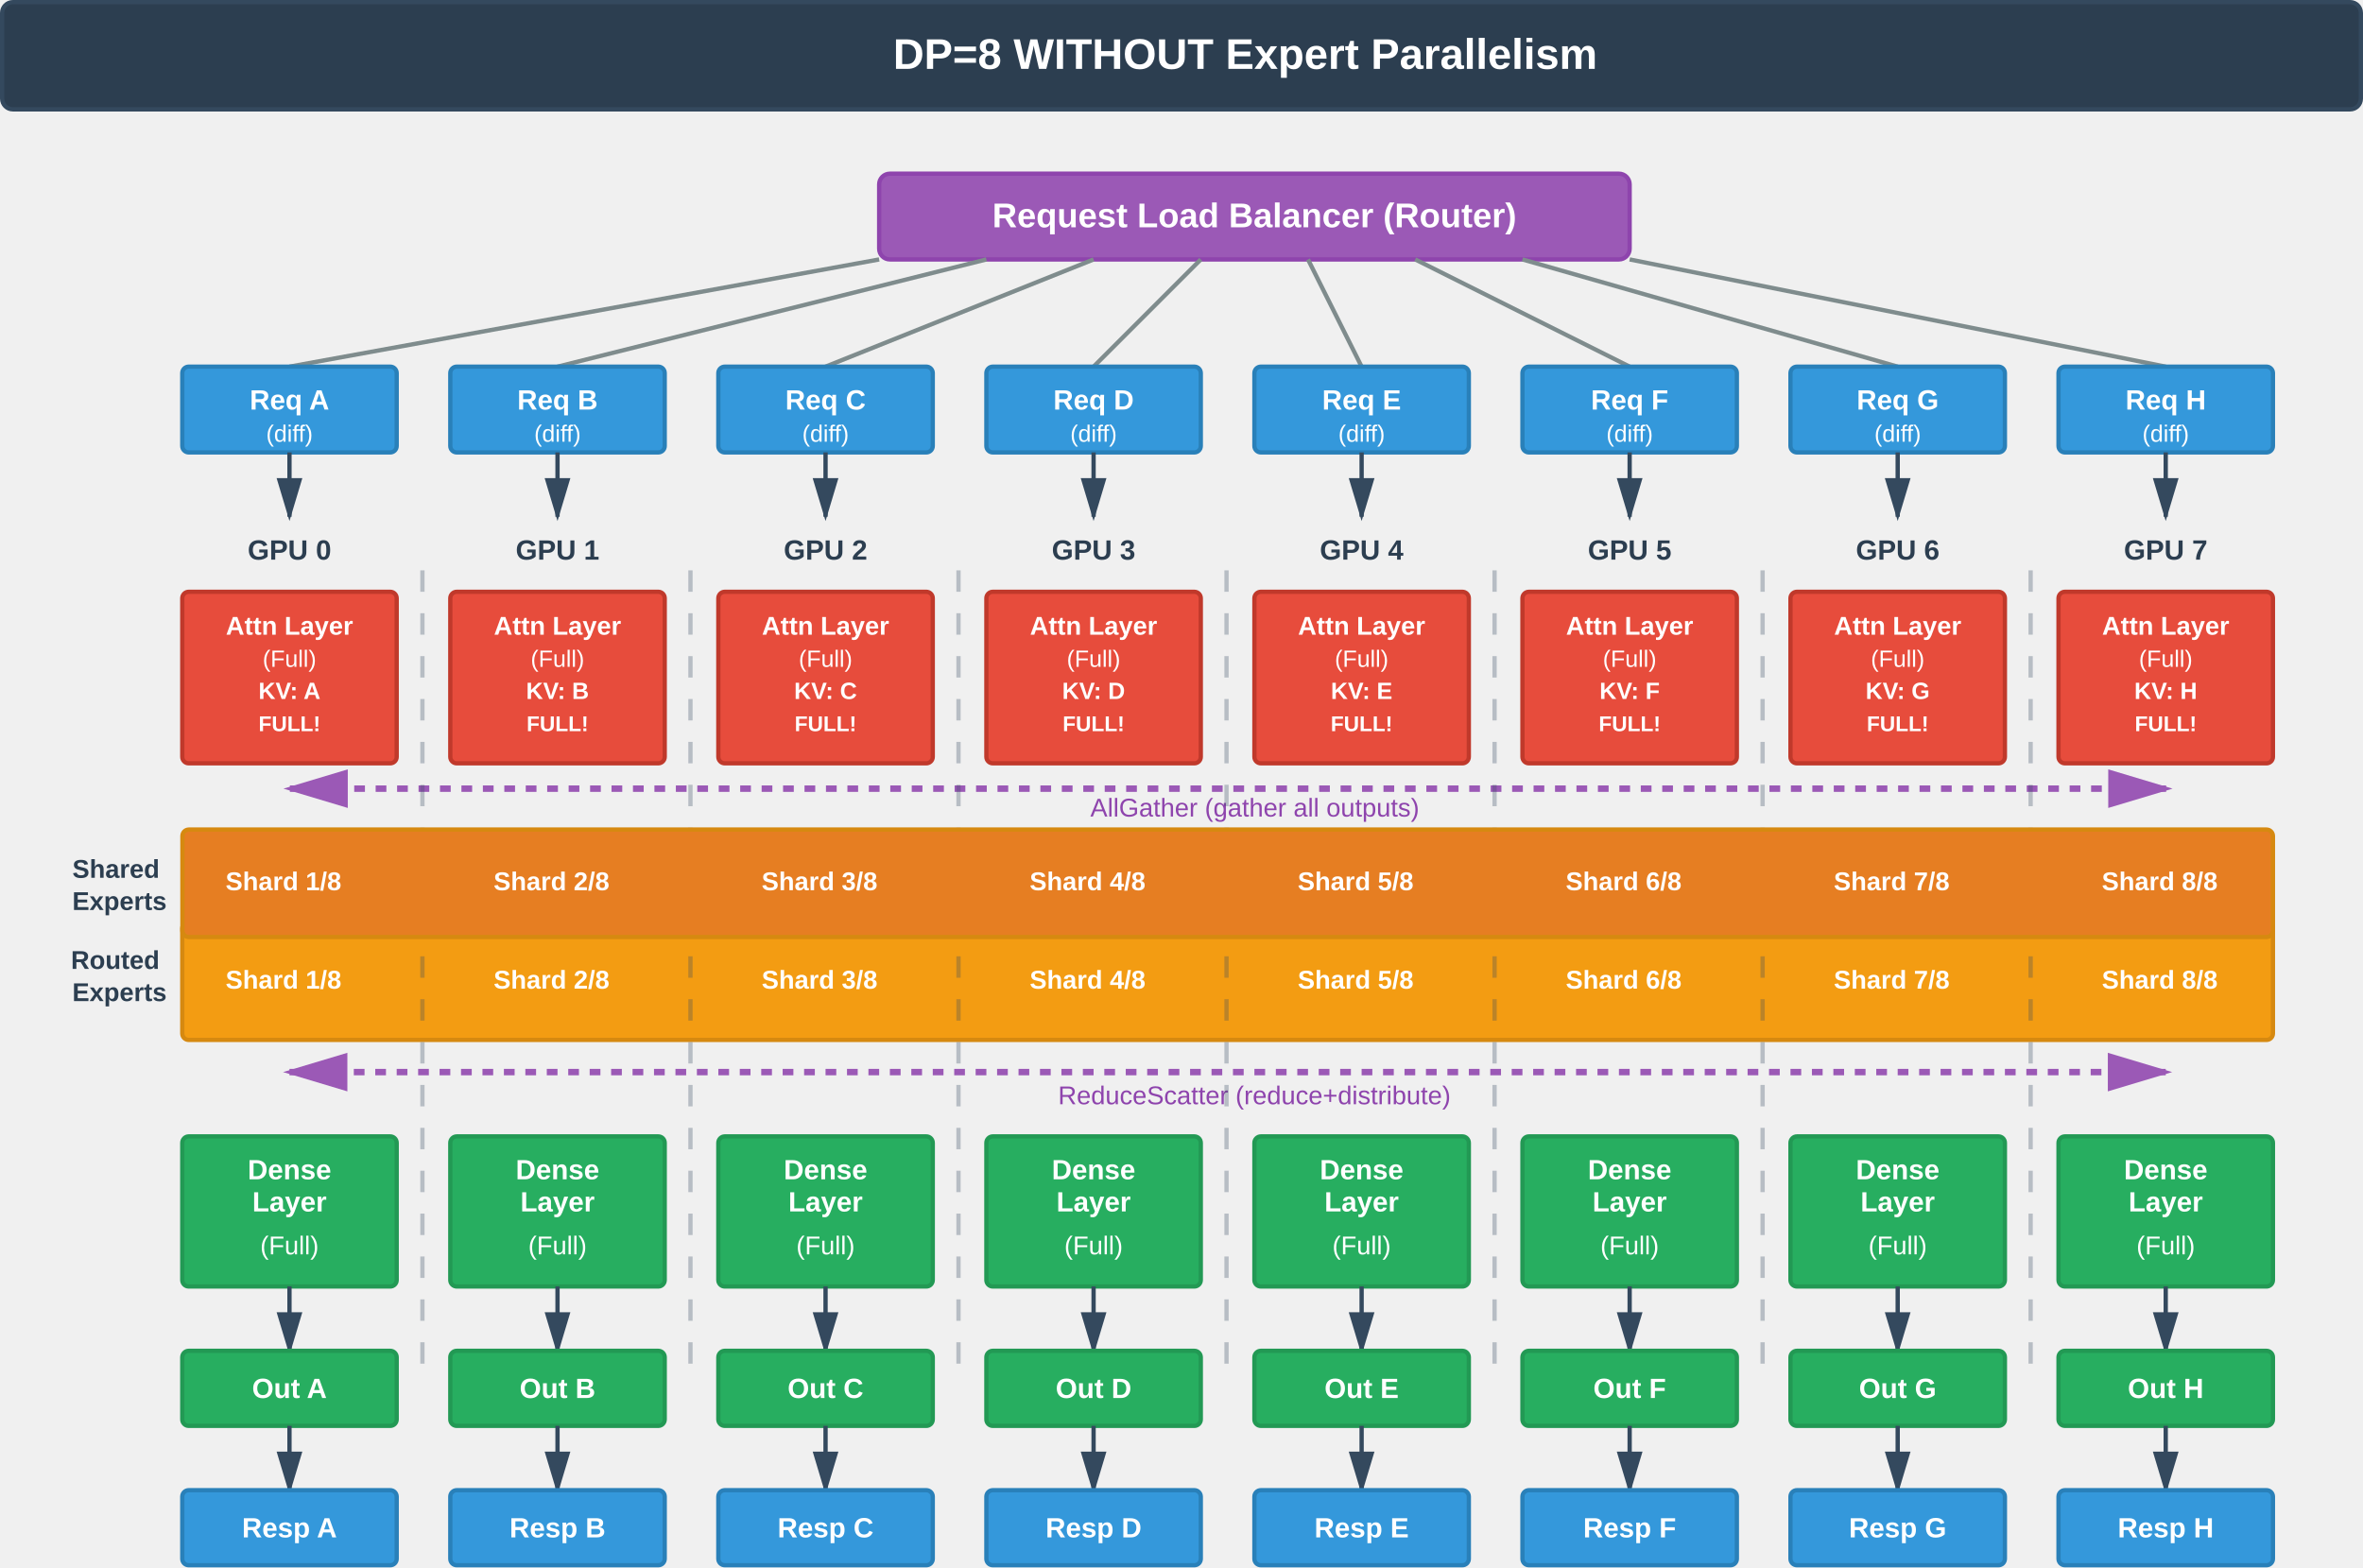
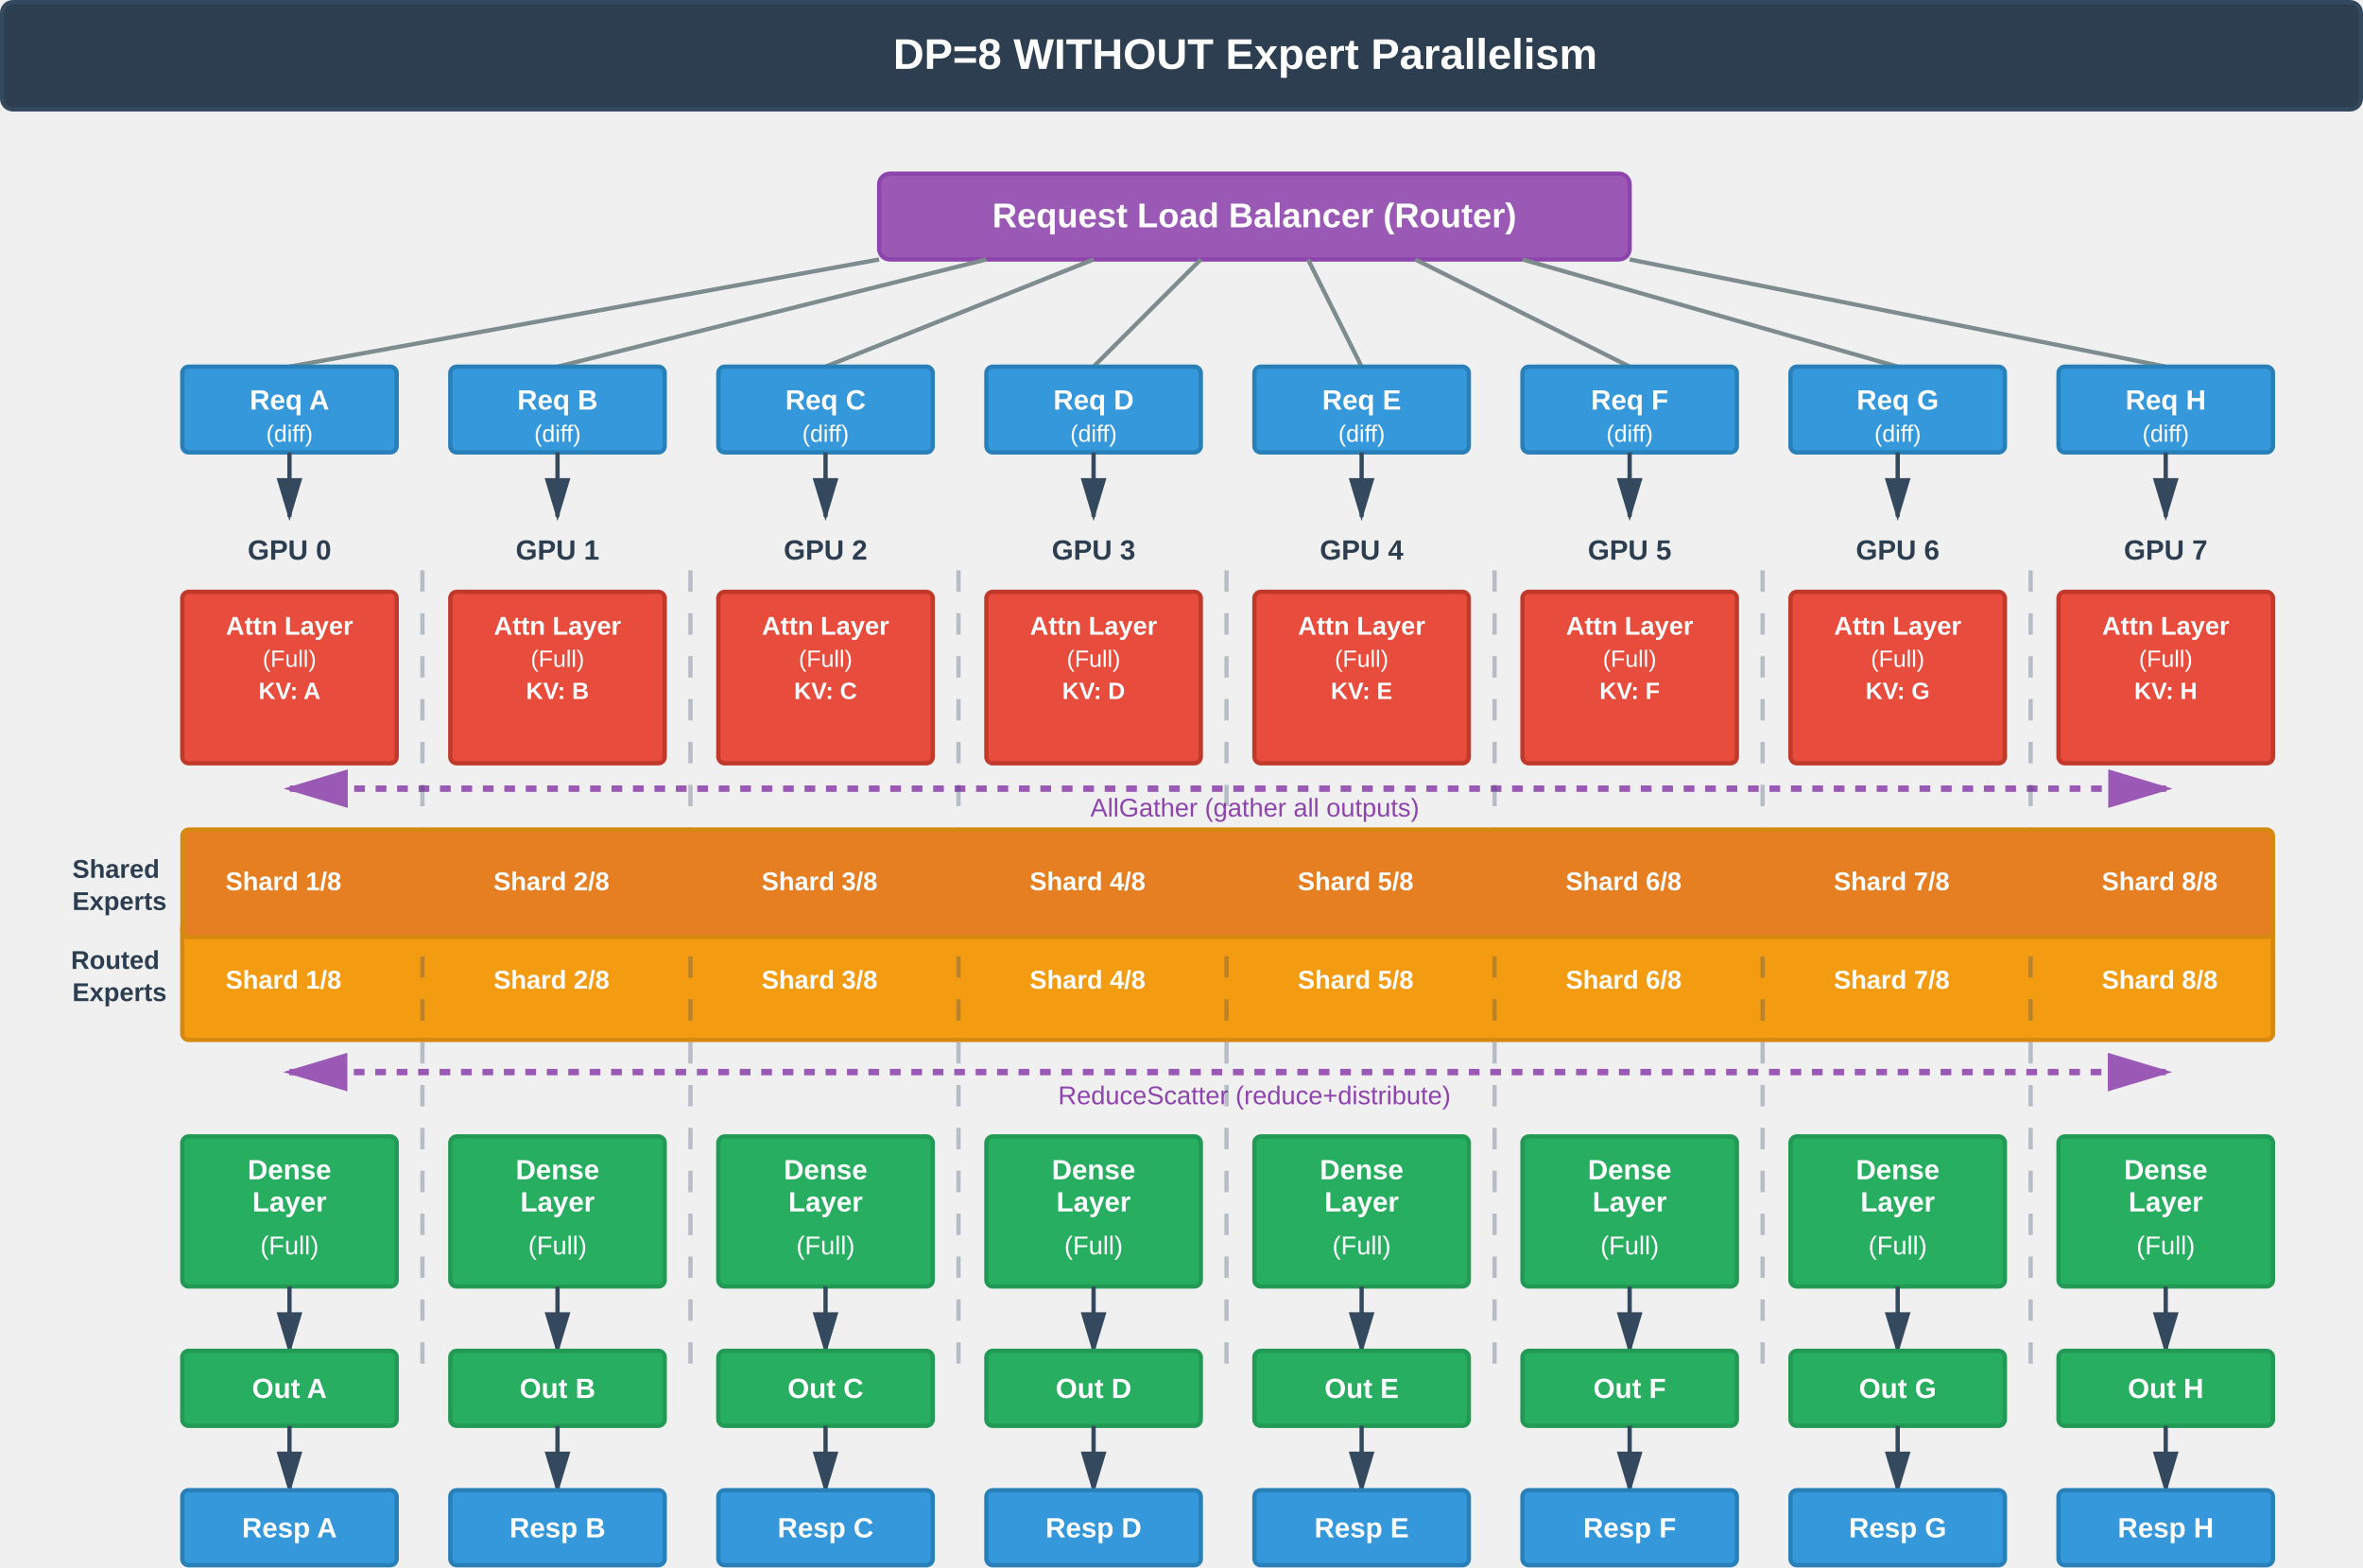
<svg xmlns="http://www.w3.org/2000/svg" viewBox="0 0 1102 731" style="font-size:12px;font-family:Arial" version="1.1" id="svg_dp_without_ep" width="1102" height="731">
  <rect x="1" y="1" width="1100" height="50" fill="#2c3e50" stroke="#34495e" stroke-width="2" rx="5" id="rect_title" />
  <text x="580.73" y="32.122" text-anchor="middle" fill="#ffffff" font-size="20px" font-weight="bold" id="text_title">DP=8 WITHOUT Expert Parallelism</text>
  <rect x="410" y="81" width="350" height="40" fill="#9b59b6" stroke="#8e44ad" stroke-width="2" rx="5" id="rect_lb" />
  <text x="585" y="106" text-anchor="middle" fill="#ffffff" font-weight="bold" font-size="16px" id="text_lb">Request Load Balancer (Router)</text>
  <line x1="410" y1="121" x2="135" y2="171" stroke="#7f8c8d" stroke-width="2" id="line1" />
  <line x1="460" y1="121" x2="260" y2="171" stroke="#7f8c8d" stroke-width="2" id="line2" />
  <line x1="510" y1="121" x2="385" y2="171" stroke="#7f8c8d" stroke-width="2" id="line3" />
  <line x1="560" y1="121" x2="510" y2="171" stroke="#7f8c8d" stroke-width="2" id="line4" />
  <line x1="610" y1="121" x2="635" y2="171" stroke="#7f8c8d" stroke-width="2" id="line5" />
  <line x1="660" y1="121" x2="760" y2="171" stroke="#7f8c8d" stroke-width="2" id="line6" />
  <line x1="710" y1="121" x2="885" y2="171" stroke="#7f8c8d" stroke-width="2" id="line7" />
  <line x1="760" y1="121" x2="1010" y2="171" stroke="#7f8c8d" stroke-width="2" id="line8" />
  <rect x="85" y="171" width="100" height="40" fill="#3498db" stroke="#2980b9" stroke-width="2" rx="3" id="rect_req_a" />
  <text x="135" y="191" text-anchor="middle" fill="#ffffff" font-weight="bold" font-size="13px" id="text_req_a1">Req A</text>
  <text x="135" y="206" text-anchor="middle" fill="#ffffff" font-size="11px" id="text_req_a2">(diff)</text>
  <rect x="210" y="171" width="100" height="40" fill="#3498db" stroke="#2980b9" stroke-width="2" rx="3" id="rect_req_b" />
  <text x="260" y="191" text-anchor="middle" fill="#ffffff" font-weight="bold" font-size="13px" id="text_req_b1">Req B</text>
  <text x="260" y="206" text-anchor="middle" fill="#ffffff" font-size="11px" id="text_req_b2">(diff)</text>
  <rect x="335" y="171" width="100" height="40" fill="#3498db" stroke="#2980b9" stroke-width="2" rx="3" id="rect_req_c" />
  <text x="385" y="191" text-anchor="middle" fill="#ffffff" font-weight="bold" font-size="13px" id="text_req_c1">Req C</text>
  <text x="385" y="206" text-anchor="middle" fill="#ffffff" font-size="11px" id="text_req_c2">(diff)</text>
  <rect x="460" y="171" width="100" height="40" fill="#3498db" stroke="#2980b9" stroke-width="2" rx="3" id="rect_req_d" />
  <text x="510" y="191" text-anchor="middle" fill="#ffffff" font-weight="bold" font-size="13px" id="text_req_d1">Req D</text>
  <text x="510" y="206" text-anchor="middle" fill="#ffffff" font-size="11px" id="text_req_d2">(diff)</text>
  <rect x="585" y="171" width="100" height="40" fill="#3498db" stroke="#2980b9" stroke-width="2" rx="3" id="rect_req_e" />
  <text x="635" y="191" text-anchor="middle" fill="#ffffff" font-weight="bold" font-size="13px" id="text_req_e1">Req E</text>
  <text x="635" y="206" text-anchor="middle" fill="#ffffff" font-size="11px" id="text_req_e2">(diff)</text>
  <rect x="710" y="171" width="100" height="40" fill="#3498db" stroke="#2980b9" stroke-width="2" rx="3" id="rect_req_f" />
  <text x="760" y="191" text-anchor="middle" fill="#ffffff" font-weight="bold" font-size="13px" id="text_req_f1">Req F</text>
  <text x="760" y="206" text-anchor="middle" fill="#ffffff" font-size="11px" id="text_req_f2">(diff)</text>
  <rect x="835" y="171" width="100" height="40" fill="#3498db" stroke="#2980b9" stroke-width="2" rx="3" id="rect_req_g" />
  <text x="885" y="191" text-anchor="middle" fill="#ffffff" font-weight="bold" font-size="13px" id="text_req_g1">Req G</text>
  <text x="885" y="206" text-anchor="middle" fill="#ffffff" font-size="11px" id="text_req_g2">(diff)</text>
  <rect x="960" y="171" width="100" height="40" fill="#3498db" stroke="#2980b9" stroke-width="2" rx="3" id="rect_req_h" />
  <text x="1010" y="191" text-anchor="middle" fill="#ffffff" font-weight="bold" font-size="13px" id="text_req_h1">Req H</text>
  <text x="1010" y="206" text-anchor="middle" fill="#ffffff" font-size="11px" id="text_req_h2">(diff)</text>
  <line x1="135" y1="211" x2="135" y2="241" stroke="#34495e" stroke-width="2" marker-end="url(#arrow)" id="arrow1" />
  <line x1="260" y1="211" x2="260" y2="241" stroke="#34495e" stroke-width="2" marker-end="url(#arrow)" id="arrow2" />
  <line x1="385" y1="211" x2="385" y2="241" stroke="#34495e" stroke-width="2" marker-end="url(#arrow)" id="arrow3" />
  <line x1="510" y1="211" x2="510" y2="241" stroke="#34495e" stroke-width="2" marker-end="url(#arrow)" id="arrow4" />
  <line x1="635" y1="211" x2="635" y2="241" stroke="#34495e" stroke-width="2" marker-end="url(#arrow)" id="arrow5" />
  <line x1="760" y1="211" x2="760" y2="241" stroke="#34495e" stroke-width="2" marker-end="url(#arrow)" id="arrow6" />
  <line x1="885" y1="211" x2="885" y2="241" stroke="#34495e" stroke-width="2" marker-end="url(#arrow)" id="arrow7" />
  <line x1="1010" y1="211" x2="1010" y2="241" stroke="#34495e" stroke-width="2" marker-end="url(#arrow)" id="arrow8" />
  <text x="135" y="261" text-anchor="middle" fill="#2c3e50" font-size="13px" font-weight="bold" id="gpu0">GPU 0</text>
  <text x="260" y="261" text-anchor="middle" fill="#2c3e50" font-size="13px" font-weight="bold" id="gpu1">GPU 1</text>
  <text x="385" y="261" text-anchor="middle" fill="#2c3e50" font-size="13px" font-weight="bold" id="gpu2">GPU 2</text>
  <text x="510" y="261" text-anchor="middle" fill="#2c3e50" font-size="13px" font-weight="bold" id="gpu3">GPU 3</text>
  <text x="635" y="261" text-anchor="middle" fill="#2c3e50" font-size="13px" font-weight="bold" id="gpu4">GPU 4</text>
  <text x="760" y="261" text-anchor="middle" fill="#2c3e50" font-size="13px" font-weight="bold" id="gpu5">GPU 5</text>
  <text x="885" y="261" text-anchor="middle" fill="#2c3e50" font-size="13px" font-weight="bold" id="gpu6">GPU 6</text>
  <text x="1010" y="261" text-anchor="middle" fill="#2c3e50" font-size="13px" font-weight="bold" id="gpu7">GPU 7</text>
  <rect x="85" y="276" width="100" height="80" fill="#e74c3c" stroke="#c0392b" stroke-width="2" rx="3" id="rect_attn0" />
  <text x="135" y="296" text-anchor="middle" fill="#ffffff" font-size="12px" font-weight="bold" id="attn0_1">Attn Layer</text>
  <text x="135" y="311" text-anchor="middle" fill="#ffffff" font-size="11px" id="attn0_2">(Full)</text>
  <text x="135" y="326" text-anchor="middle" fill="#ffffff" font-size="11px" font-weight="bold" id="attn0_3">KV: A</text>
-   <text x="135" y="341" text-anchor="middle" fill="#ffffff" font-size="10px" font-weight="bold" id="attn0_4">FULL!</text>
  <rect x="210" y="276" width="100" height="80" fill="#e74c3c" stroke="#c0392b" stroke-width="2" rx="3" id="rect_attn1" />
  <text x="260" y="296" text-anchor="middle" fill="#ffffff" font-size="12px" font-weight="bold" id="attn1_1">Attn Layer</text>
  <text x="260" y="311" text-anchor="middle" fill="#ffffff" font-size="11px" id="attn1_2">(Full)</text>
  <text x="260" y="326" text-anchor="middle" fill="#ffffff" font-size="11px" font-weight="bold" id="attn1_3">KV: B</text>
-   <text x="260" y="341" text-anchor="middle" fill="#ffffff" font-size="10px" font-weight="bold" id="attn1_4">FULL!</text>
  <rect x="335" y="276" width="100" height="80" fill="#e74c3c" stroke="#c0392b" stroke-width="2" rx="3" id="rect_attn2" />
  <text x="385" y="296" text-anchor="middle" fill="#ffffff" font-size="12px" font-weight="bold" id="attn2_1">Attn Layer</text>
  <text x="385" y="311" text-anchor="middle" fill="#ffffff" font-size="11px" id="attn2_2">(Full)</text>
  <text x="385" y="326" text-anchor="middle" fill="#ffffff" font-size="11px" font-weight="bold" id="attn2_3">KV: C</text>
-   <text x="385" y="341" text-anchor="middle" fill="#ffffff" font-size="10px" font-weight="bold" id="attn2_4">FULL!</text>
  <rect x="460" y="276" width="100" height="80" fill="#e74c3c" stroke="#c0392b" stroke-width="2" rx="3" id="rect_attn3" />
  <text x="510" y="296" text-anchor="middle" fill="#ffffff" font-size="12px" font-weight="bold" id="attn3_1">Attn Layer</text>
  <text x="510" y="311" text-anchor="middle" fill="#ffffff" font-size="11px" id="attn3_2">(Full)</text>
  <text x="510" y="326" text-anchor="middle" fill="#ffffff" font-size="11px" font-weight="bold" id="attn3_3">KV: D</text>
-   <text x="510" y="341" text-anchor="middle" fill="#ffffff" font-size="10px" font-weight="bold" id="attn3_4">FULL!</text>
  <rect x="585" y="276" width="100" height="80" fill="#e74c3c" stroke="#c0392b" stroke-width="2" rx="3" id="rect_attn4" />
  <text x="635" y="296" text-anchor="middle" fill="#ffffff" font-size="12px" font-weight="bold" id="attn4_1">Attn Layer</text>
  <text x="635" y="311" text-anchor="middle" fill="#ffffff" font-size="11px" id="attn4_2">(Full)</text>
  <text x="635" y="326" text-anchor="middle" fill="#ffffff" font-size="11px" font-weight="bold" id="attn4_3">KV: E</text>
-   <text x="635" y="341" text-anchor="middle" fill="#ffffff" font-size="10px" font-weight="bold" id="attn4_4">FULL!</text>
  <rect x="710" y="276" width="100" height="80" fill="#e74c3c" stroke="#c0392b" stroke-width="2" rx="3" id="rect_attn5" />
  <text x="760" y="296" text-anchor="middle" fill="#ffffff" font-size="12px" font-weight="bold" id="attn5_1">Attn Layer</text>
  <text x="760" y="311" text-anchor="middle" fill="#ffffff" font-size="11px" id="attn5_2">(Full)</text>
  <text x="760" y="326" text-anchor="middle" fill="#ffffff" font-size="11px" font-weight="bold" id="attn5_3">KV: F</text>
-   <text x="760" y="341" text-anchor="middle" fill="#ffffff" font-size="10px" font-weight="bold" id="attn5_4">FULL!</text>
  <rect x="835" y="276" width="100" height="80" fill="#e74c3c" stroke="#c0392b" stroke-width="2" rx="3" id="rect_attn6" />
  <text x="885" y="296" text-anchor="middle" fill="#ffffff" font-size="12px" font-weight="bold" id="attn6_1">Attn Layer</text>
  <text x="885" y="311" text-anchor="middle" fill="#ffffff" font-size="11px" id="attn6_2">(Full)</text>
  <text x="885" y="326" text-anchor="middle" fill="#ffffff" font-size="11px" font-weight="bold" id="attn6_3">KV: G</text>
-   <text x="885" y="341" text-anchor="middle" fill="#ffffff" font-size="10px" font-weight="bold" id="attn6_4">FULL!</text>
  <rect x="960" y="276" width="100" height="80" fill="#e74c3c" stroke="#c0392b" stroke-width="2" rx="3" id="rect_attn7" />
  <text x="1010" y="296" text-anchor="middle" fill="#ffffff" font-size="12px" font-weight="bold" id="attn7_1">Attn Layer</text>
  <text x="1010" y="311" text-anchor="middle" fill="#ffffff" font-size="11px" id="attn7_2">(Full)</text>
  <text x="1010" y="326" text-anchor="middle" fill="#ffffff" font-size="11px" font-weight="bold" id="attn7_3">KV: H</text>
-   <text x="1010" y="341" text-anchor="middle" fill="#ffffff" font-size="10px" font-weight="bold" id="attn7_4">FULL!</text>
  <rect x="85" y="430" width="975" height="55" fill="#f39c12" stroke="#d68910" stroke-width="2" rx="3" id="rect_routed" />
  <text x="77.742" y="451.882" text-anchor="end" fill="#2c3e50" font-size="10px" font-weight="bold" id="routed_label1" style="font-size:12px">
    <tspan id="tspan3" x="77.742" y="451.882">Routed</tspan>
    <tspan id="tspan4" x="77.742" y="466.882">Experts</tspan>
  </text>
  <line x1="135" y1="500" x2="1010" y2="500" stroke="#9b59b6" stroke-width="3" stroke-dasharray="5, 5" marker-start="url(#arrowhead-left)" marker-end="url(#arrowhead-purple)" id="allreduce_routed" />
  <text x="585" y="515" text-anchor="middle" fill="#8e44ad" font-size="12px" font-weight="normal" id="allreduce_text">ReduceScatter (reduce+distribute)</text>
  <line x1="135.192" y1="367.815" x2="1010.192" y2="367.815" stroke="#9b59b6" stroke-width="3" stroke-dasharray="5, 5" marker-start="url(#arrowhead-left-0)" marker-end="url(#arrowhead-purple-4)" id="allreduce_routed-2" style="font-size:12px;font-family:Arial;marker-start:url(#arrowhead-left-0);marker-end:url(#arrowhead-purple-4)" />
  <text x="585.192" y="380.815" text-anchor="middle" fill="#8e44ad" font-size="12px" font-weight="normal" id="allreduce_text-4" style="font-size:12px;font-family:Arial">AllGather (gather all outputs)</text>
  <rect x="85" y="530" width="100" height="70" fill="#27ae60" stroke="#229954" stroke-width="2" rx="3" id="rect_dense0" />
  <text x="135" y="550" text-anchor="middle" fill="#ffffff" font-size="13px" font-weight="bold" id="dense0_1">Dense</text>
  <text x="135" y="565" text-anchor="middle" fill="#ffffff" font-size="13px" font-weight="bold" id="dense0_2">Layer</text>
  <text x="135" y="585" text-anchor="middle" fill="#ffffff" font-size="12px" id="dense0_3">(Full)</text>
  <rect x="210" y="530" width="100" height="70" fill="#27ae60" stroke="#229954" stroke-width="2" rx="3" id="rect_dense1" />
  <text x="260" y="550" text-anchor="middle" fill="#ffffff" font-size="13px" font-weight="bold" id="dense1_1">Dense</text>
  <text x="260" y="565" text-anchor="middle" fill="#ffffff" font-size="13px" font-weight="bold" id="dense1_2">Layer</text>
  <text x="260" y="585" text-anchor="middle" fill="#ffffff" font-size="12px" id="dense1_3">(Full)</text>
  <rect x="335" y="530" width="100" height="70" fill="#27ae60" stroke="#229954" stroke-width="2" rx="3" id="rect_dense2" />
  <text x="385" y="550" text-anchor="middle" fill="#ffffff" font-size="13px" font-weight="bold" id="dense2_1">Dense</text>
  <text x="385" y="565" text-anchor="middle" fill="#ffffff" font-size="13px" font-weight="bold" id="dense2_2">Layer</text>
  <text x="385" y="585" text-anchor="middle" fill="#ffffff" font-size="12px" id="dense2_3">(Full)</text>
  <rect x="460" y="530" width="100" height="70" fill="#27ae60" stroke="#229954" stroke-width="2" rx="3" id="rect_dense3" />
  <text x="510" y="550" text-anchor="middle" fill="#ffffff" font-size="13px" font-weight="bold" id="dense3_1">Dense</text>
  <text x="510" y="565" text-anchor="middle" fill="#ffffff" font-size="13px" font-weight="bold" id="dense3_2">Layer</text>
  <text x="510" y="585" text-anchor="middle" fill="#ffffff" font-size="12px" id="dense3_3">(Full)</text>
  <rect x="585" y="530" width="100" height="70" fill="#27ae60" stroke="#229954" stroke-width="2" rx="3" id="rect_dense4" />
  <text x="635" y="550" text-anchor="middle" fill="#ffffff" font-size="13px" font-weight="bold" id="dense4_1">Dense</text>
  <text x="635" y="565" text-anchor="middle" fill="#ffffff" font-size="13px" font-weight="bold" id="dense4_2">Layer</text>
  <text x="635" y="585" text-anchor="middle" fill="#ffffff" font-size="12px" id="dense4_3">(Full)</text>
  <rect x="710" y="530" width="100" height="70" fill="#27ae60" stroke="#229954" stroke-width="2" rx="3" id="rect_dense5" />
  <text x="760" y="550" text-anchor="middle" fill="#ffffff" font-size="13px" font-weight="bold" id="dense5_1">Dense</text>
  <text x="760" y="565" text-anchor="middle" fill="#ffffff" font-size="13px" font-weight="bold" id="dense5_2">Layer</text>
  <text x="760" y="585" text-anchor="middle" fill="#ffffff" font-size="12px" id="dense5_3">(Full)</text>
  <rect x="835" y="530" width="100" height="70" fill="#27ae60" stroke="#229954" stroke-width="2" rx="3" id="rect_dense6" />
  <text x="885" y="550" text-anchor="middle" fill="#ffffff" font-size="13px" font-weight="bold" id="dense6_1">Dense</text>
  <text x="885" y="565" text-anchor="middle" fill="#ffffff" font-size="13px" font-weight="bold" id="dense6_2">Layer</text>
  <text x="885" y="585" text-anchor="middle" fill="#ffffff" font-size="12px" id="dense6_3">(Full)</text>
  <rect x="960" y="530" width="100" height="70" fill="#27ae60" stroke="#229954" stroke-width="2" rx="3" id="rect_dense7" />
  <text x="1010" y="550" text-anchor="middle" fill="#ffffff" font-size="13px" font-weight="bold" id="dense7_1">Dense</text>
  <text x="1010" y="565" text-anchor="middle" fill="#ffffff" font-size="13px" font-weight="bold" id="dense7_2">Layer</text>
  <text x="1010" y="585" text-anchor="middle" fill="#ffffff" font-size="12px" id="dense7_3">(Full)</text>
  <line x1="135" y1="600" x2="135" y2="630" stroke="#34495e" stroke-width="2" marker-end="url(#arrow)" id="arrow_out1" />
  <line x1="260" y1="600" x2="260" y2="630" stroke="#34495e" stroke-width="2" marker-end="url(#arrow)" id="arrow_out2" />
  <line x1="385" y1="600" x2="385" y2="630" stroke="#34495e" stroke-width="2" marker-end="url(#arrow)" id="arrow_out3" />
  <line x1="510" y1="600" x2="510" y2="630" stroke="#34495e" stroke-width="2" marker-end="url(#arrow)" id="arrow_out4" />
  <line x1="635" y1="600" x2="635" y2="630" stroke="#34495e" stroke-width="2" marker-end="url(#arrow)" id="arrow_out5" />
  <line x1="760" y1="600" x2="760" y2="630" stroke="#34495e" stroke-width="2" marker-end="url(#arrow)" id="arrow_out6" />
  <line x1="885" y1="600" x2="885" y2="630" stroke="#34495e" stroke-width="2" marker-end="url(#arrow)" id="arrow_out7" />
  <line x1="1010" y1="600" x2="1010" y2="630" stroke="#34495e" stroke-width="2" marker-end="url(#arrow)" id="arrow_out8" />
  <rect x="85" y="630" width="100" height="35" fill="#27ae60" stroke="#229954" stroke-width="2" rx="3" id="rect_out_a" />
  <text x="135" y="652" text-anchor="middle" fill="#ffffff" font-weight="bold" font-size="13px" id="text_out_a">Out A</text>
  <rect x="210" y="630" width="100" height="35" fill="#27ae60" stroke="#229954" stroke-width="2" rx="3" id="rect_out_b" />
  <text x="260" y="652" text-anchor="middle" fill="#ffffff" font-weight="bold" font-size="13px" id="text_out_b">Out B</text>
  <rect x="335" y="630" width="100" height="35" fill="#27ae60" stroke="#229954" stroke-width="2" rx="3" id="rect_out_c" />
  <text x="385" y="652" text-anchor="middle" fill="#ffffff" font-weight="bold" font-size="13px" id="text_out_c">Out C</text>
  <rect x="460" y="630" width="100" height="35" fill="#27ae60" stroke="#229954" stroke-width="2" rx="3" id="rect_out_d" />
  <text x="510" y="652" text-anchor="middle" fill="#ffffff" font-weight="bold" font-size="13px" id="text_out_d">Out D</text>
  <rect x="585" y="630" width="100" height="35" fill="#27ae60" stroke="#229954" stroke-width="2" rx="3" id="rect_out_e" />
  <text x="635" y="652" text-anchor="middle" fill="#ffffff" font-weight="bold" font-size="13px" id="text_out_e">Out E</text>
  <rect x="710" y="630" width="100" height="35" fill="#27ae60" stroke="#229954" stroke-width="2" rx="3" id="rect_out_f" />
  <text x="760" y="652" text-anchor="middle" fill="#ffffff" font-weight="bold" font-size="13px" id="text_out_f">Out F</text>
  <rect x="835" y="630" width="100" height="35" fill="#27ae60" stroke="#229954" stroke-width="2" rx="3" id="rect_out_g" />
  <text x="885" y="652" text-anchor="middle" fill="#ffffff" font-weight="bold" font-size="13px" id="text_out_g">Out G</text>
  <rect x="960" y="630" width="100" height="35" fill="#27ae60" stroke="#229954" stroke-width="2" rx="3" id="rect_out_h" />
  <text x="1010" y="652" text-anchor="middle" fill="#ffffff" font-weight="bold" font-size="13px" id="text_out_h">Out H</text>
  <line x1="135" y1="665" x2="135" y2="695" stroke="#34495e" stroke-width="2" marker-end="url(#arrow)" id="arrow_resp1" />
  <line x1="260" y1="665" x2="260" y2="695" stroke="#34495e" stroke-width="2" marker-end="url(#arrow)" id="arrow_resp2" />
  <line x1="385" y1="665" x2="385" y2="695" stroke="#34495e" stroke-width="2" marker-end="url(#arrow)" id="arrow_resp3" />
  <line x1="510" y1="665" x2="510" y2="695" stroke="#34495e" stroke-width="2" marker-end="url(#arrow)" id="arrow_resp4" />
  <line x1="635" y1="665" x2="635" y2="695" stroke="#34495e" stroke-width="2" marker-end="url(#arrow)" id="arrow_resp5" />
  <line x1="760" y1="665" x2="760" y2="695" stroke="#34495e" stroke-width="2" marker-end="url(#arrow)" id="arrow_resp6" />
  <line x1="885" y1="665" x2="885" y2="695" stroke="#34495e" stroke-width="2" marker-end="url(#arrow)" id="arrow_resp7" />
  <line x1="1010" y1="665" x2="1010" y2="695" stroke="#34495e" stroke-width="2" marker-end="url(#arrow)" id="arrow_resp8" />
  <rect x="85" y="695" width="100" height="35" fill="#3498db" stroke="#2980b9" stroke-width="2" rx="3" id="rect_resp_a" />
  <text x="135" y="717" text-anchor="middle" fill="#ffffff" font-weight="bold" font-size="13px" id="text_resp_a">Resp A</text>
  <rect x="210" y="695" width="100" height="35" fill="#3498db" stroke="#2980b9" stroke-width="2" rx="3" id="rect_resp_b" />
  <text x="260" y="717" text-anchor="middle" fill="#ffffff" font-weight="bold" font-size="13px" id="text_resp_b">Resp B</text>
  <rect x="335" y="695" width="100" height="35" fill="#3498db" stroke="#2980b9" stroke-width="2" rx="3" id="rect_resp_c" />
  <text x="385" y="717" text-anchor="middle" fill="#ffffff" font-weight="bold" font-size="13px" id="text_resp_c">Resp C</text>
  <rect x="460" y="695" width="100" height="35" fill="#3498db" stroke="#2980b9" stroke-width="2" rx="3" id="rect_resp_d" />
  <text x="510" y="717" text-anchor="middle" fill="#ffffff" font-weight="bold" font-size="13px" id="text_resp_d">Resp D</text>
  <rect x="585" y="695" width="100" height="35" fill="#3498db" stroke="#2980b9" stroke-width="2" rx="3" id="rect_resp_e" />
  <text x="635" y="717" text-anchor="middle" fill="#ffffff" font-weight="bold" font-size="13px" id="text_resp_e">Resp E</text>
  <rect x="710" y="695" width="100" height="35" fill="#3498db" stroke="#2980b9" stroke-width="2" rx="3" id="rect_resp_f" />
  <text x="760" y="717" text-anchor="middle" fill="#ffffff" font-weight="bold" font-size="13px" id="text_resp_f">Resp F</text>
  <rect x="835" y="695" width="100" height="35" fill="#3498db" stroke="#2980b9" stroke-width="2" rx="3" id="rect_resp_g" />
  <text x="885" y="717" text-anchor="middle" fill="#ffffff" font-weight="bold" font-size="13px" id="text_resp_g">Resp G</text>
  <rect x="960" y="695" width="100" height="35" fill="#3498db" stroke="#2980b9" stroke-width="2" rx="3" id="rect_resp_h" />
  <text x="1010" y="717" text-anchor="middle" fill="#ffffff" font-weight="bold" font-size="13px" id="text_resp_h">Resp H</text>
  <line x1="197" y1="266" x2="197" y2="646" stroke="#34495e" stroke-width="2" stroke-dasharray="10, 10" stroke-opacity="0.3" id="boundary1" />
  <line x1="322" y1="266" x2="322" y2="646" stroke="#34495e" stroke-width="2" stroke-dasharray="10, 10" stroke-opacity="0.3" id="boundary2" />
  <line x1="447" y1="266" x2="447" y2="646" stroke="#34495e" stroke-width="2" stroke-dasharray="10, 10" stroke-opacity="0.3" id="boundary3" />
  <line x1="572" y1="266" x2="572" y2="646" stroke="#34495e" stroke-width="2" stroke-dasharray="10, 10" stroke-opacity="0.3" id="boundary4" />
  <line x1="697" y1="266" x2="697" y2="646" stroke="#34495e" stroke-width="2" stroke-dasharray="10, 10" stroke-opacity="0.3" id="boundary5" />
  <line x1="822" y1="266" x2="822" y2="646" stroke="#34495e" stroke-width="2" stroke-dasharray="10, 10" stroke-opacity="0.3" id="boundary6" />
  <line x1="947" y1="266" x2="947" y2="646" stroke="#34495e" stroke-width="2" stroke-dasharray="10, 10" stroke-opacity="0.3" id="boundary7" />
  <defs id="defs_markers">
    <marker id="arrow" markerWidth="10" markerHeight="10" refX="9" refY="3" orient="auto">
      <polygon points="10,3 0,6 0,0 " fill="#34495e" id="polygon_arrow" />
    </marker>
    <marker id="arrowhead-left" markerWidth="10" markerHeight="10" refX="1" refY="3" orient="auto">
      <polygon points="0,3 10,6 10,0 " fill="#9b59b6" id="polygon_left" />
    </marker>
    <marker id="arrowhead-purple" markerWidth="10" markerHeight="10" refX="9" refY="3" orient="auto">
      <polygon points="10,3 0,6 0,0 " fill="#9b59b6" id="polygon_purple" />
    </marker>
    <marker id="arrowhead-left-0" markerWidth="10" markerHeight="10" refX="1" refY="3" orient="auto">
      <polygon points="10,6 10,0 0,3 " fill="#9b59b6" id="polygon_left-9" />
    </marker>
    <marker id="arrowhead-purple-4" markerWidth="10" markerHeight="10" refX="9" refY="3" orient="auto">
      <polygon points="0,6 0,0 10,3 " fill="#9b59b6" id="polygon_purple-8" />
    </marker>
  </defs>
  <text x="132.204" y="461.07" text-anchor="middle" fill="#ffffff" font-size="11px" font-weight="bold" id="text51a-0" style="font-size:12px;font-family:Arial">Shard 1/8</text>
  <text x="257.204" y="461.07" text-anchor="middle" fill="#ffffff" font-size="11px" font-weight="bold" id="text51b-9" style="font-size:12px;font-family:Arial">Shard 2/8</text>
  <text x="382.204" y="461.07" text-anchor="middle" fill="#ffffff" font-size="11px" font-weight="bold" id="text51c-4" style="font-size:12px;font-family:Arial">Shard 3/8</text>
  <text x="507.204" y="461.07" text-anchor="middle" fill="#ffffff" font-size="11px" font-weight="bold" id="text51d-8" style="font-size:12px;font-family:Arial">Shard 4/8</text>
  <text x="632.204" y="461.07" text-anchor="middle" fill="#ffffff" font-size="11px" font-weight="bold" id="text51e-8" style="font-size:12px;font-family:Arial">Shard 5/8</text>
  <text x="757.204" y="461.07" text-anchor="middle" fill="#ffffff" font-size="11px" font-weight="bold" id="text51f-2" style="font-size:12px;font-family:Arial">Shard 6/8</text>
  <text x="882.204" y="461.07" text-anchor="middle" fill="#ffffff" font-size="11px" font-weight="bold" id="text51g-4" style="font-size:12px;font-family:Arial">Shard 7/8</text>
  <text x="1007.204" y="461.07" text-anchor="middle" fill="#ffffff" font-size="11px" font-weight="bold" id="text51h-5" style="font-size:12px;font-family:Arial">Shard 8/8</text>
  <rect x="85.07" y="386.886" width="974.93" height="50.114" fill="#e67e22" stroke="#d68910" stroke-width="2" rx="3" id="rect_shared7" />
  <text x="77.742" y="409.398" text-anchor="end" fill="#2c3e50" font-size="10px" font-weight="bold" id="shared_label1" style="font-size:12px">
    <tspan id="tspan1" x="77.742" y="409.398">Shared</tspan>
    <tspan id="tspan2" x="77.742" y="424.398">Experts</tspan>
  </text>
  <text x="132.185" y="415.169" text-anchor="middle" fill="#ffffff" font-size="11px" font-weight="bold" id="text51a-0-9" style="font-size:12px;font-family:Arial">Shard 1/8</text>
  <text x="257.185" y="415.169" text-anchor="middle" fill="#ffffff" font-size="11px" font-weight="bold" id="text51b-9-4" style="font-size:12px;font-family:Arial">Shard 2/8</text>
  <text x="382.185" y="415.169" text-anchor="middle" fill="#ffffff" font-size="11px" font-weight="bold" id="text51c-4-8" style="font-size:12px;font-family:Arial">Shard 3/8</text>
  <text x="507.185" y="415.169" text-anchor="middle" fill="#ffffff" font-size="11px" font-weight="bold" id="text51d-8-8" style="font-size:12px;font-family:Arial">Shard 4/8</text>
  <text x="632.185" y="415.169" text-anchor="middle" fill="#ffffff" font-size="11px" font-weight="bold" id="text51e-8-2" style="font-size:12px;font-family:Arial">Shard 5/8</text>
  <text x="757.185" y="415.169" text-anchor="middle" fill="#ffffff" font-size="11px" font-weight="bold" id="text51f-2-4" style="font-size:12px;font-family:Arial">Shard 6/8</text>
  <text x="882.185" y="415.169" text-anchor="middle" fill="#ffffff" font-size="11px" font-weight="bold" id="text51g-4-5" style="font-size:12px;font-family:Arial">Shard 7/8</text>
  <text x="1007.185" y="415.169" text-anchor="middle" fill="#ffffff" font-size="11px" font-weight="bold" id="text51h-5-5" style="font-size:12px;font-family:Arial">Shard 8/8</text>
</svg>
